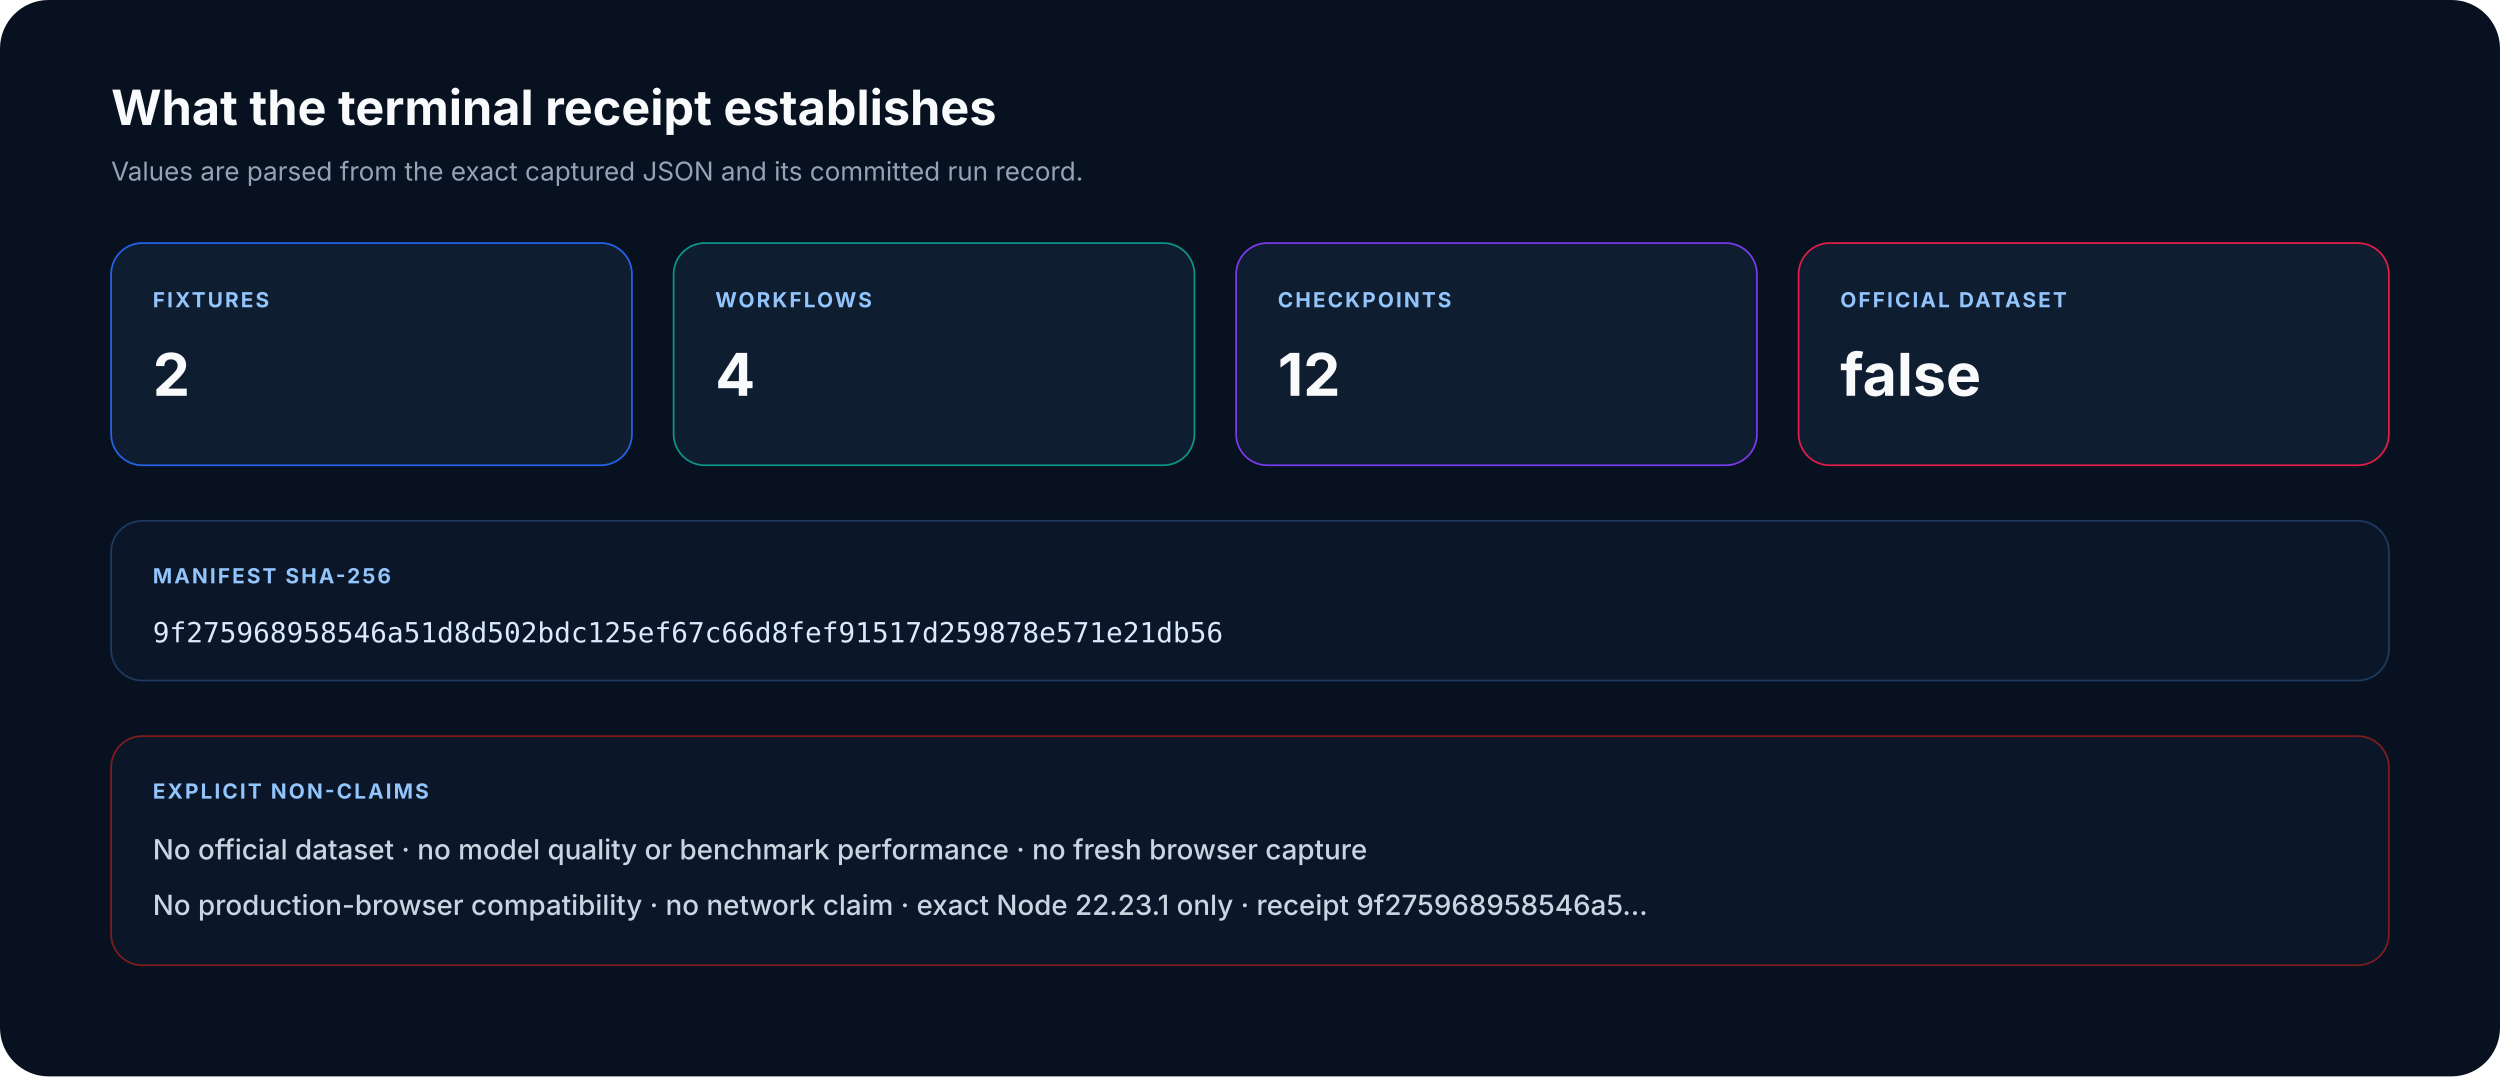
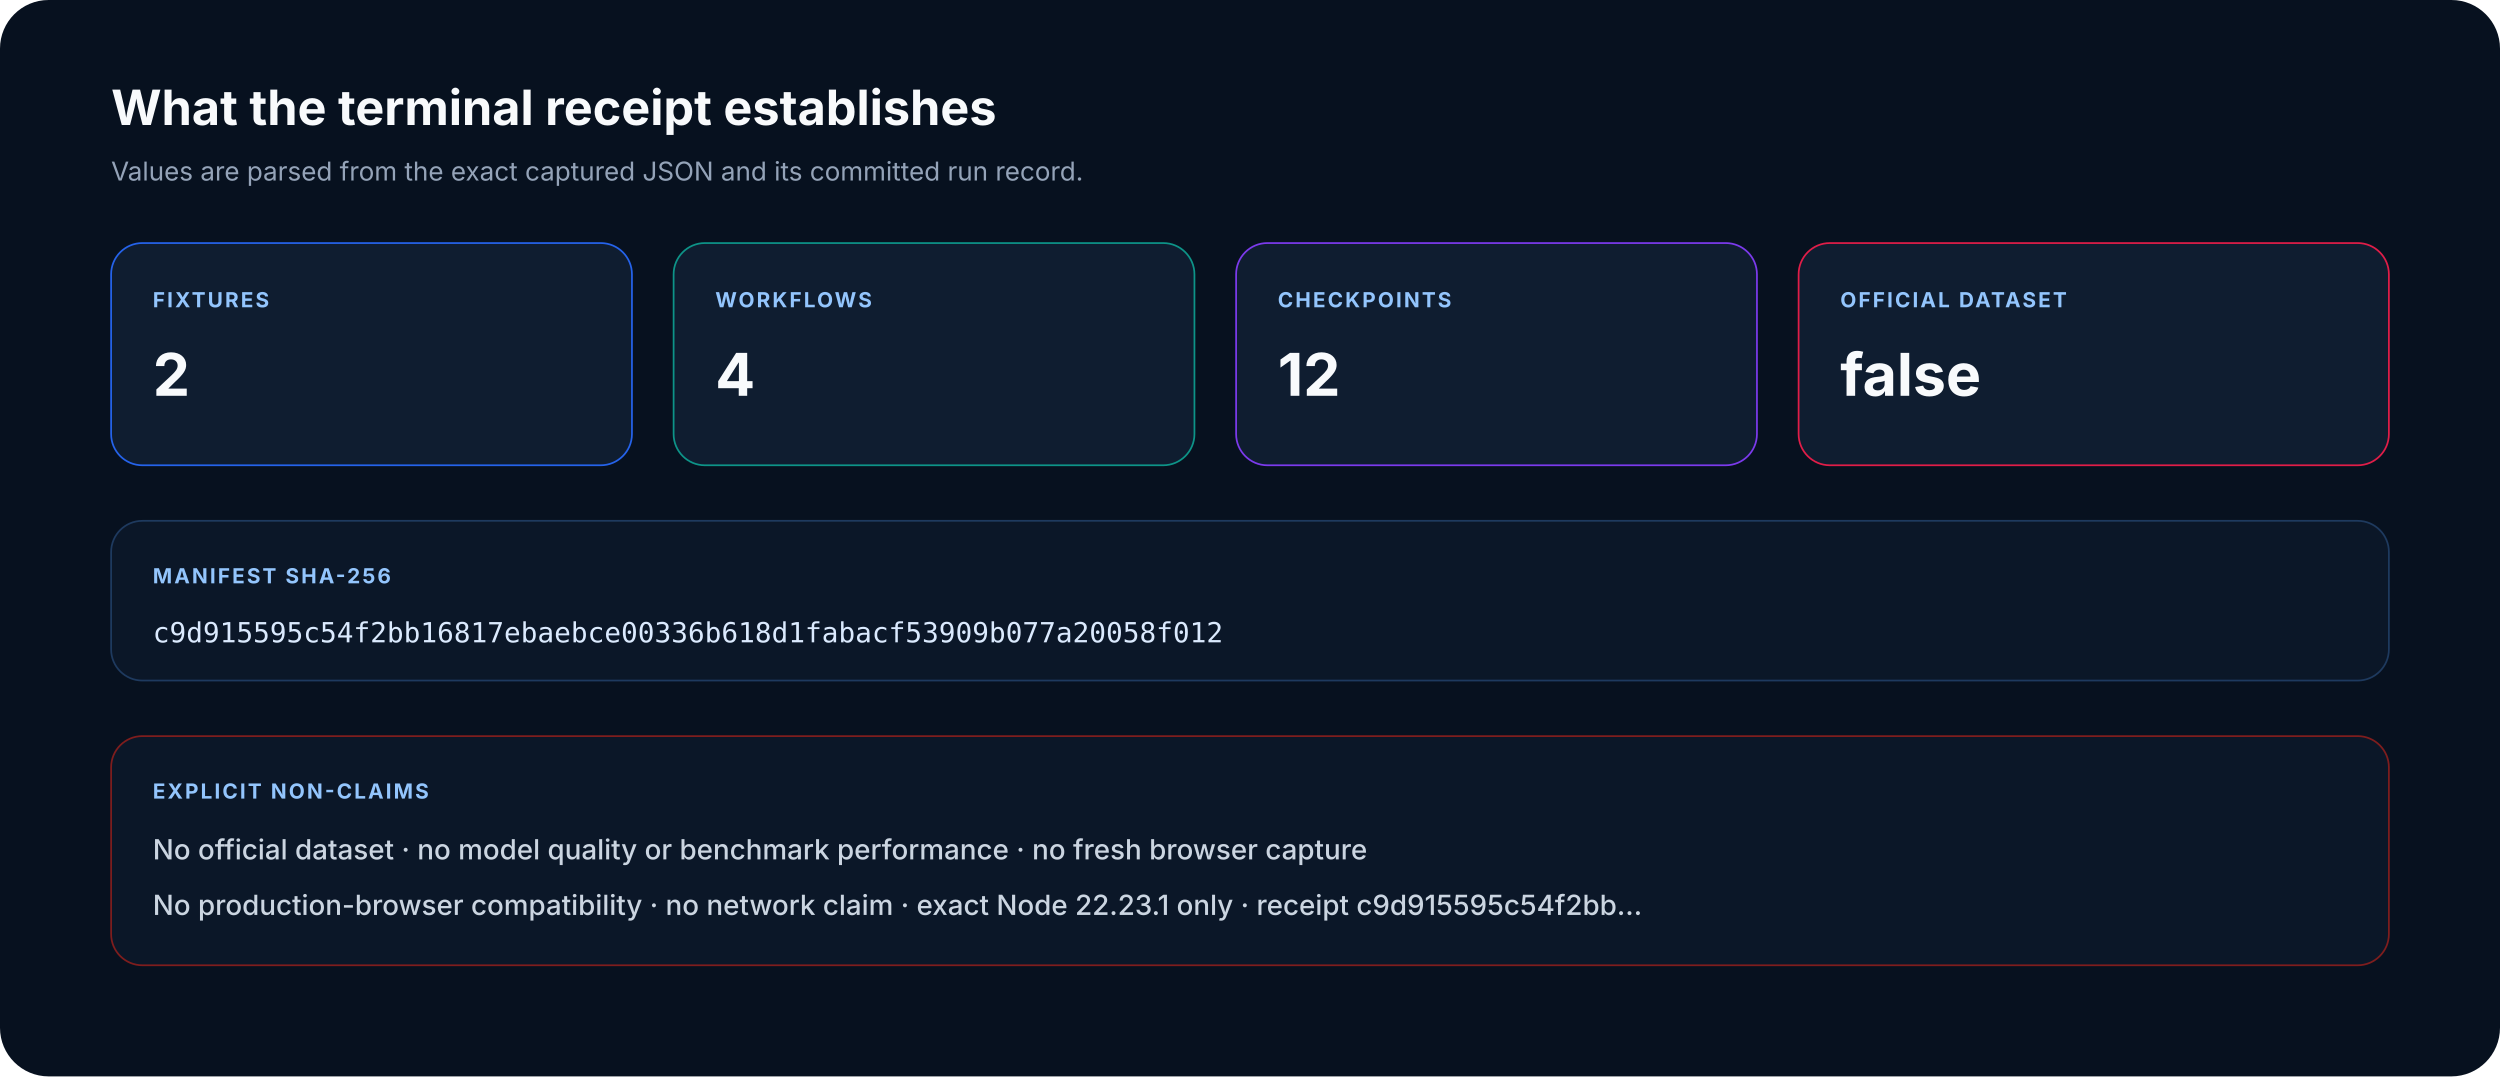
<svg xmlns="http://www.w3.org/2000/svg" width="1440" height="620" viewBox="0 0 1440 620" role="img" aria-labelledby="pilot-evidence-boundary-title pilot-evidence-boundary-desc">
  <style>
    .title{font:700 28px Inter,system-ui,sans-serif;fill:#f8fafc}.subtitle{font:400 15px Inter,system-ui,sans-serif;fill:#94a3b8}.mono{font:500 16px ui-monospace,SFMono-Regular,Menlo,Consolas,monospace;fill:#dbeafe}.prompt{fill:#6ee7b7}.label{font:700 12px Inter,system-ui,sans-serif;letter-spacing:1.2px;fill:#93c5fd}.metric{font:700 34px Inter,system-ui,sans-serif;fill:#f8fafc}.body{font:500 16px Inter,system-ui,sans-serif;fill:#cbd5e1}.small{font:500 13px Inter,system-ui,sans-serif;fill:#94a3b8}
  </style>
  <rect width="1440" height="620" rx="28" fill="#07111f" />
  <text x="64" y="72" class="title">What the terminal receipt establishes</text>
  <text x="64" y="104" class="subtitle">Values are parsed from the exact captured JSON and its committed run record.</text>
  <rect x="64" y="140" width="300" height="128" rx="18" fill="#0f1d30" stroke="#2563eb" />
  <text x="88" y="177" class="label">FIXTURES</text>
  <text x="88" y="228" class="metric">2</text>
  <rect x="388" y="140" width="300" height="128" rx="18" fill="#0f1d30" stroke="#0d9488" />
  <text x="412" y="177" class="label">WORKFLOWS</text>
  <text x="412" y="228" class="metric">4</text>
  <rect x="712" y="140" width="300" height="128" rx="18" fill="#0f1d30" stroke="#7c3aed" />
  <text x="736" y="177" class="label">CHECKPOINTS</text>
  <text x="736" y="228" class="metric">12</text>
  <rect x="1036" y="140" width="340" height="128" rx="18" fill="#0f1d30" stroke="#e11d48" />
  <text x="1060" y="177" class="label">OFFICIAL DATASET</text>
  <text x="1060" y="228" class="metric">false</text>
  <rect x="64" y="300" width="1312" height="92" rx="18" fill="#0b1728" stroke="#1e3a5f" />
  <text x="88" y="336" class="label">MANIFEST SHA-256</text>
-   <text x="88" y="370" class="mono">9f275968958546a51d8d502bdc125ef67c66d8fef91517d259878e571e21db56</text>
+   <text x="88" y="370" class="mono">c9d915595c54f2bb16817ebaebce00336b618d1fabacf53909b077a20058f012</text>
  <rect x="64" y="424" width="1312" height="132" rx="18" fill="#0b1728" stroke="#7f1d1d" />
  <text x="88" y="460" class="label">EXPLICIT NON-CLAIMS</text>
  <text x="88" y="495" class="body">No official dataset · no model quality or benchmark performance · no fresh browser capture</text>
-   <text x="88" y="527" class="body">No production-browser compatibility · no network claim · exact Node 22.23.1 only · receipt 9f275968958546a5…</text>
+   <text x="88" y="527" class="body">No production-browser compatibility · no network claim · exact Node 22.23.1 only · receipt c9d915595c54f2bb…</text>
</svg>
